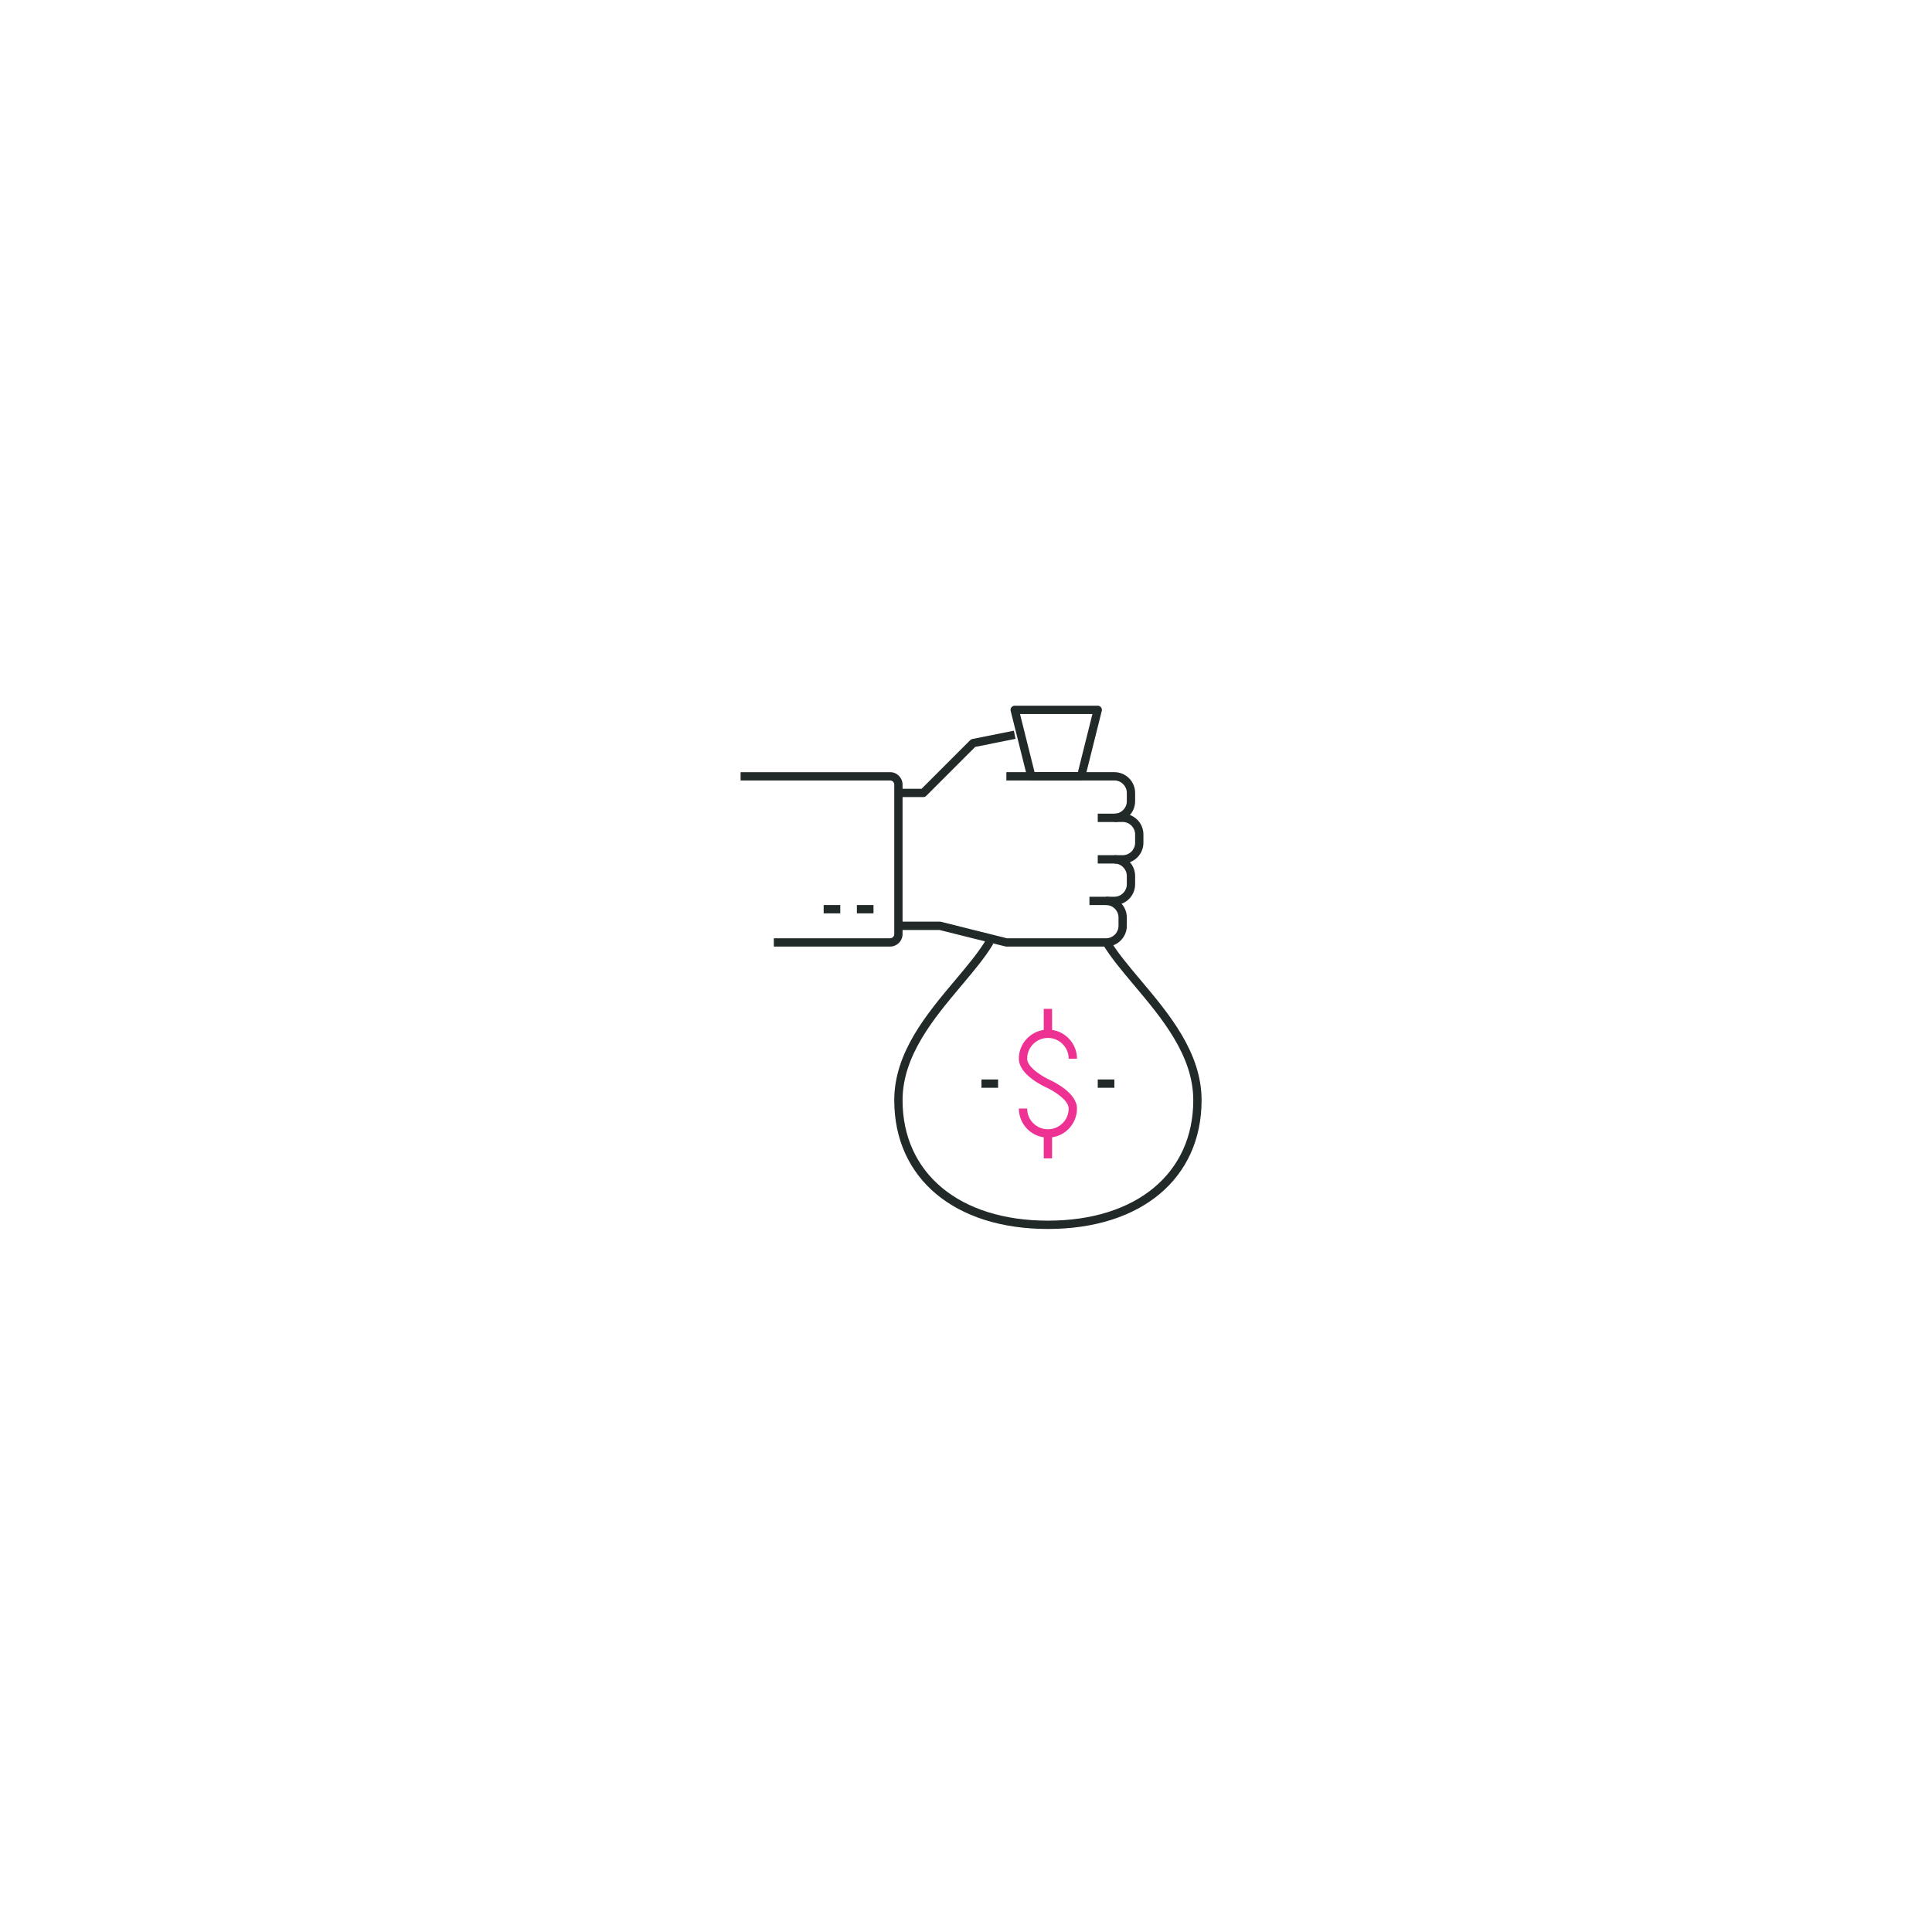
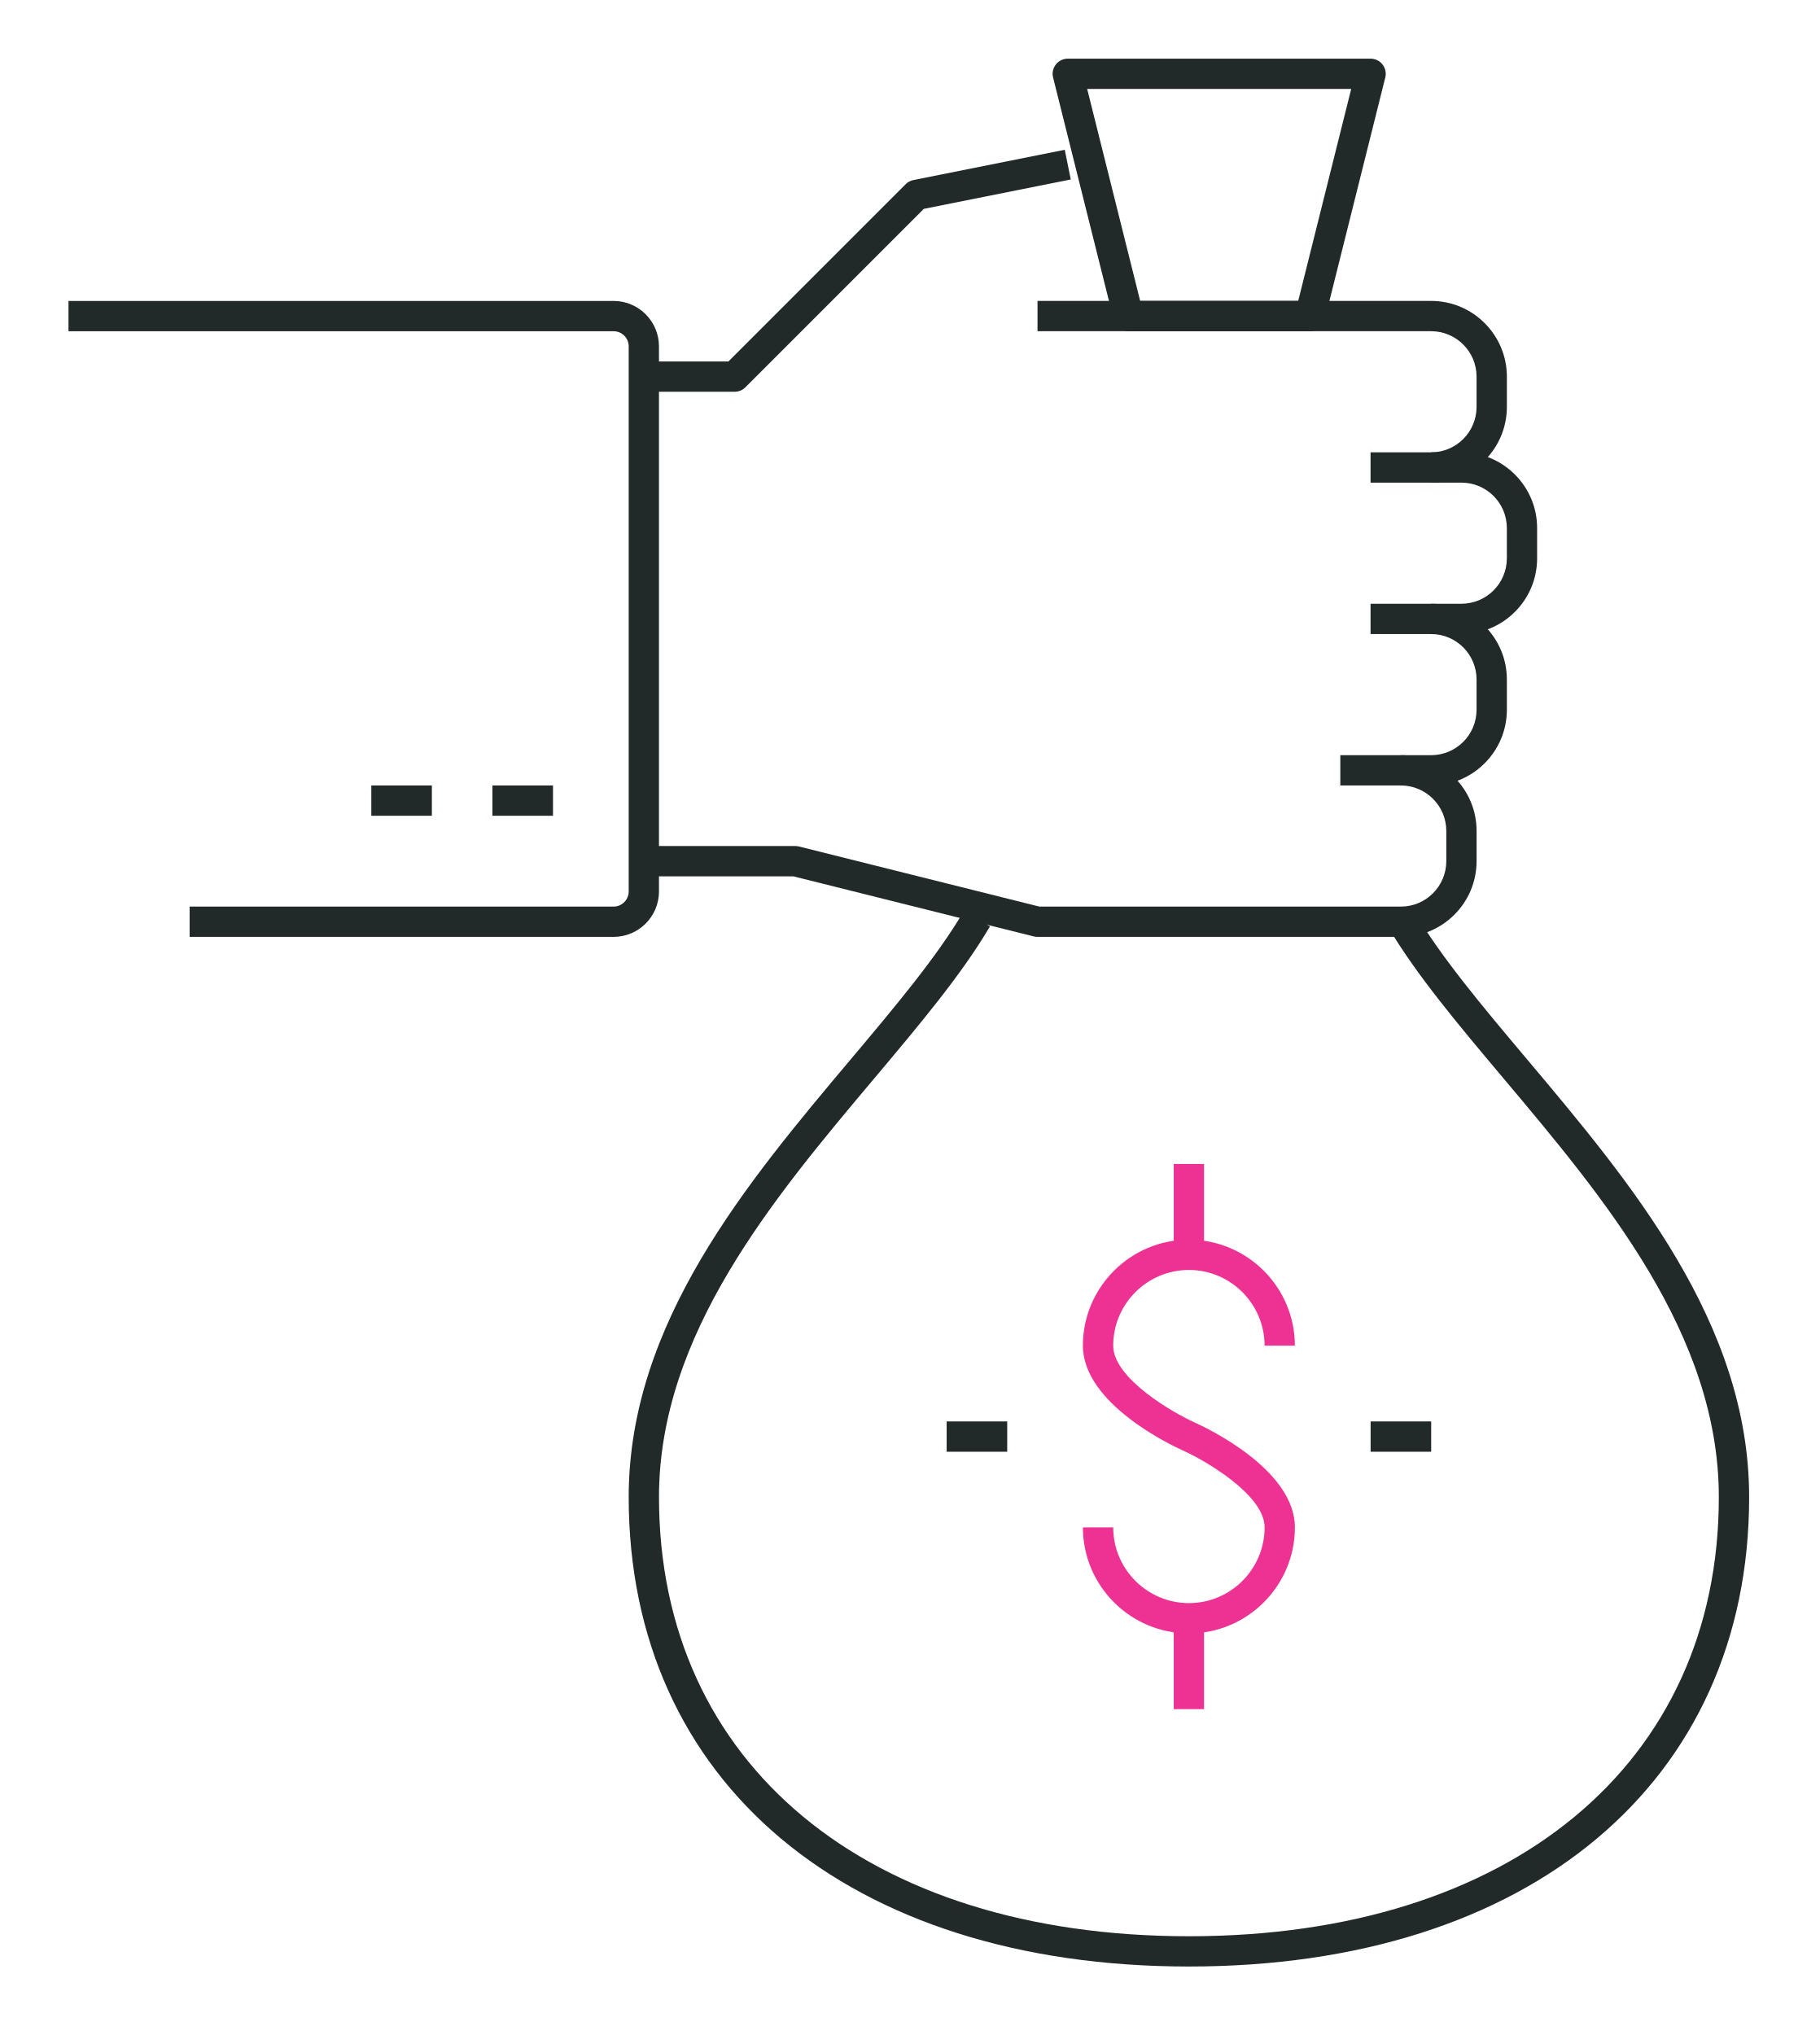
- <svg xmlns="http://www.w3.org/2000/svg" version="1.1" id="Layer_1" x="0px" y="0px" width="360px" height="360px" viewBox="0 0 360 360" enable-background="new 0 0 360 360" xml:space="preserve">
+ <svg xmlns="http://www.w3.org/2000/svg" version="1.1" id="Layer_1" x="0px" y="0px" width="93px" height="104px" viewBox="134.5 128.5 93 104" enable-background="new 134.5 128.5 93 104" xml:space="preserve">
  <rect x="159.668" y="168.641" fill="#212929" width="3.095" height="1.549" />
  <rect x="153.477" y="168.641" fill="#212929" width="3.095" height="1.549" />
  <g>
    <path fill="#212929" d="M165.858,176.38h-21.667v-1.548h21.667c0.427,0,0.774-0.348,0.774-0.773v-27.857   c0-0.428-0.347-0.774-0.774-0.774H138v-1.548h27.858c1.28,0,2.321,1.042,2.321,2.322v27.857   C168.179,175.339,167.138,176.38,165.858,176.38" />
-     <path fill="#212929" d="M207.645,153.165v-1.548c1.279,0,2.32-1.041,2.32-2.321v-1.548c0-1.28-1.041-2.321-2.32-2.321h-20.12   v-1.548h20.12c2.133,0,3.869,1.736,3.869,3.869v1.548C211.514,151.429,209.777,153.165,207.645,153.165" />
-     <path fill="#212929" d="M209.192,160.903h-4.644v-1.548h4.644c1.28,0,2.321-1.041,2.321-2.321v-1.548   c0-1.28-1.041-2.321-2.321-2.321h-4.644v-1.548h4.644c2.133,0,3.868,1.736,3.868,3.869v1.548   C213.061,159.167,211.325,160.903,209.192,160.903" />
+     <path fill="#212929" d="M207.645,153.165v-1.548c1.279,0,2.32-1.041,2.32-2.321v-1.548c0-1.28-1.041-2.321-2.32-2.321h-20.119   v-1.548h20.119c2.133,0,3.869,1.736,3.869,3.869v1.548C211.514,151.429,209.777,153.165,207.645,153.165" />
+     <path fill="#212929" d="M209.191,160.903h-4.644v-1.548h4.644c1.281,0,2.322-1.041,2.322-2.321v-1.548   c0-1.28-1.041-2.321-2.322-2.321h-4.644v-1.548h4.644c2.134,0,3.869,1.736,3.869,3.869v1.548   C213.061,159.167,211.325,160.903,209.191,160.903" />
    <path fill="#212929" d="M207.645,168.642h-4.643v-1.548h4.643c1.279,0,2.32-1.041,2.32-2.321v-1.548c0-1.28-1.041-2.321-2.32-2.321   v-1.548c2.133,0,3.869,1.736,3.869,3.869v1.548C211.514,166.905,209.777,168.642,207.645,168.642" />
-     <path fill="#212929" d="M206.097,176.38h-18.571c-0.063,0-0.127-0.008-0.188-0.023l-12.289-3.071h-7.643v-1.549h7.738   c0.063,0,0.126,0.009,0.187,0.023l12.289,3.072h18.477c1.28,0,2.321-1.041,2.321-2.321v-1.548c0-1.28-1.041-2.321-2.321-2.321   v-1.548c2.134,0,3.869,1.736,3.869,3.869v1.548C209.966,174.644,208.23,176.38,206.097,176.38" />
-     <path fill="#212929" d="M172.048,148.521h-4.643v-1.548h4.323l9.059-9.059c0.108-0.108,0.246-0.183,0.395-0.211l7.737-1.548   l0.305,1.517l-7.508,1.502l-9.121,9.12C172.451,148.439,172.254,148.521,172.048,148.521" />
-     <path fill="#212929" d="M192.773,143.879h8.076l2.709-10.833h-13.494L192.773,143.879z M201.454,145.427h-9.286   c-0.355,0-0.664-0.242-0.75-0.586l-3.096-12.381c-0.059-0.231-0.006-0.477,0.141-0.664c0.146-0.188,0.372-0.298,0.609-0.298h15.477   c0.238,0,0.464,0.109,0.609,0.298c0.147,0.188,0.199,0.433,0.142,0.664l-3.096,12.381   C202.117,145.185,201.809,145.427,201.454,145.427" />
-     <path fill="#212929" d="M195.264,229c-17.394,0-28.632-9.416-28.632-23.989c0-8.89,6.043-16.07,11.375-22.405   c2.249-2.674,4.373-5.198,5.755-7.548l1.334,0.784c-1.448,2.462-3.613,5.035-5.905,7.759c-5.161,6.134-11.011,13.085-11.011,21.41   c0,13.633,10.631,22.441,27.084,22.441s27.084-8.809,27.084-22.441c0-8.327-5.853-15.278-11.016-21.414   c-2.291-2.723-4.457-5.295-5.906-7.756l1.336-0.785c1.381,2.35,3.506,4.873,5.754,7.545c5.334,6.336,11.38,13.519,11.38,22.41   C223.896,219.584,212.656,229,195.264,229" />
-     <path fill="#ED3293" d="M195.264,211.976c-2.987,0-5.418-2.43-5.418-5.417h1.549c0,2.133,1.736,3.869,3.869,3.869   s3.869-1.736,3.869-3.869c0-1.683-3.101-3.45-4.187-3.937c-0.521-0.233-5.101-2.37-5.101-5.35c0-2.986,2.431-5.417,5.418-5.417   c2.986,0,5.416,2.431,5.416,5.417h-1.547c0-2.133-1.736-3.869-3.869-3.869s-3.869,1.736-3.869,3.869c0,1.685,3.1,3.451,4.186,3.938   c0.521,0.233,5.1,2.371,5.1,5.349C200.68,209.546,198.25,211.976,195.264,211.976" />
+     <path fill="#212929" d="M206.098,176.38h-18.572c-0.062,0-0.127-0.008-0.188-0.023l-12.289-3.071h-7.643v-1.549h7.738   c0.063,0,0.126,0.009,0.187,0.023l12.289,3.072h18.478c1.279,0,2.32-1.041,2.32-2.321v-1.548c0-1.28-1.041-2.321-2.32-2.321v-1.548   c2.133,0,3.868,1.736,3.868,3.869v1.548C209.966,174.644,208.23,176.38,206.098,176.38" />
+     <path fill="#212929" d="M172.048,148.521h-4.643v-1.548h4.323l9.059-9.059c0.107-0.108,0.246-0.183,0.395-0.211l7.737-1.548   l0.306,1.517l-7.509,1.502l-9.121,9.12C172.451,148.439,172.254,148.521,172.048,148.521" />
+     <path fill="#212929" d="M192.773,143.879h8.076l2.709-10.833h-13.494L192.773,143.879z M201.454,145.427h-9.286   c-0.355,0-0.664-0.242-0.75-0.586l-3.096-12.381c-0.059-0.231-0.006-0.477,0.141-0.664c0.146-0.188,0.372-0.298,0.609-0.298h15.477   c0.238,0,0.465,0.109,0.609,0.298c0.146,0.188,0.199,0.433,0.142,0.664l-3.096,12.381   C202.117,145.185,201.809,145.427,201.454,145.427" />
+     <path fill="#212929" d="M195.264,229c-17.394,0-28.632-9.416-28.632-23.989c0-8.89,6.043-16.069,11.375-22.405   c2.249-2.673,4.373-5.197,5.755-7.547l1.334,0.784c-1.447,2.462-3.613,5.035-5.905,7.76c-5.161,6.133-11.011,13.084-11.011,21.409   c0,13.634,10.631,22.441,27.083,22.441c16.453,0,27.084-8.81,27.084-22.441c0-8.327-5.853-15.278-11.016-21.413   c-2.291-2.724-4.457-5.296-5.906-7.757l1.336-0.785c1.381,2.35,3.506,4.873,5.754,7.545c5.334,6.336,11.381,13.519,11.381,22.409   C223.896,219.584,212.656,229,195.264,229" />
+     <path fill="#ED3293" d="M195.264,211.977c-2.986,0-5.418-2.431-5.418-5.418h1.549c0,2.133,1.736,3.869,3.869,3.869   s3.869-1.736,3.869-3.869c0-1.683-3.101-3.449-4.188-3.937c-0.521-0.233-5.1-2.37-5.1-5.351c0-2.985,2.43-5.416,5.418-5.416   c2.985,0,5.416,2.431,5.416,5.416h-1.548c0-2.133-1.735-3.869-3.868-3.869c-2.134,0-3.869,1.736-3.869,3.869   c0,1.686,3.1,3.451,4.186,3.938c0.521,0.233,5.1,2.371,5.1,5.349C200.68,209.546,198.25,211.977,195.264,211.977" />
  </g>
-   <rect x="194.488" y="187.987" fill="#ED3293" width="1.549" height="4.643" />
-   <rect x="194.488" y="211.202" fill="#ED3293" width="1.549" height="4.643" />
-   <rect x="204.55" y="201.142" fill="#212929" width="3.095" height="1.549" />
-   <rect x="182.882" y="201.142" fill="#212929" width="3.095" height="1.549" />
+   <rect x="194.488" y="187.986" fill="#ED3293" width="1.549" height="4.644" />
+   <rect x="194.488" y="211.202" fill="#ED3293" width="1.549" height="4.644" />
+   <rect x="204.55" y="201.143" fill="#212929" width="3.095" height="1.549" />
+   <rect x="182.882" y="201.143" fill="#212929" width="3.095" height="1.549" />
</svg>
